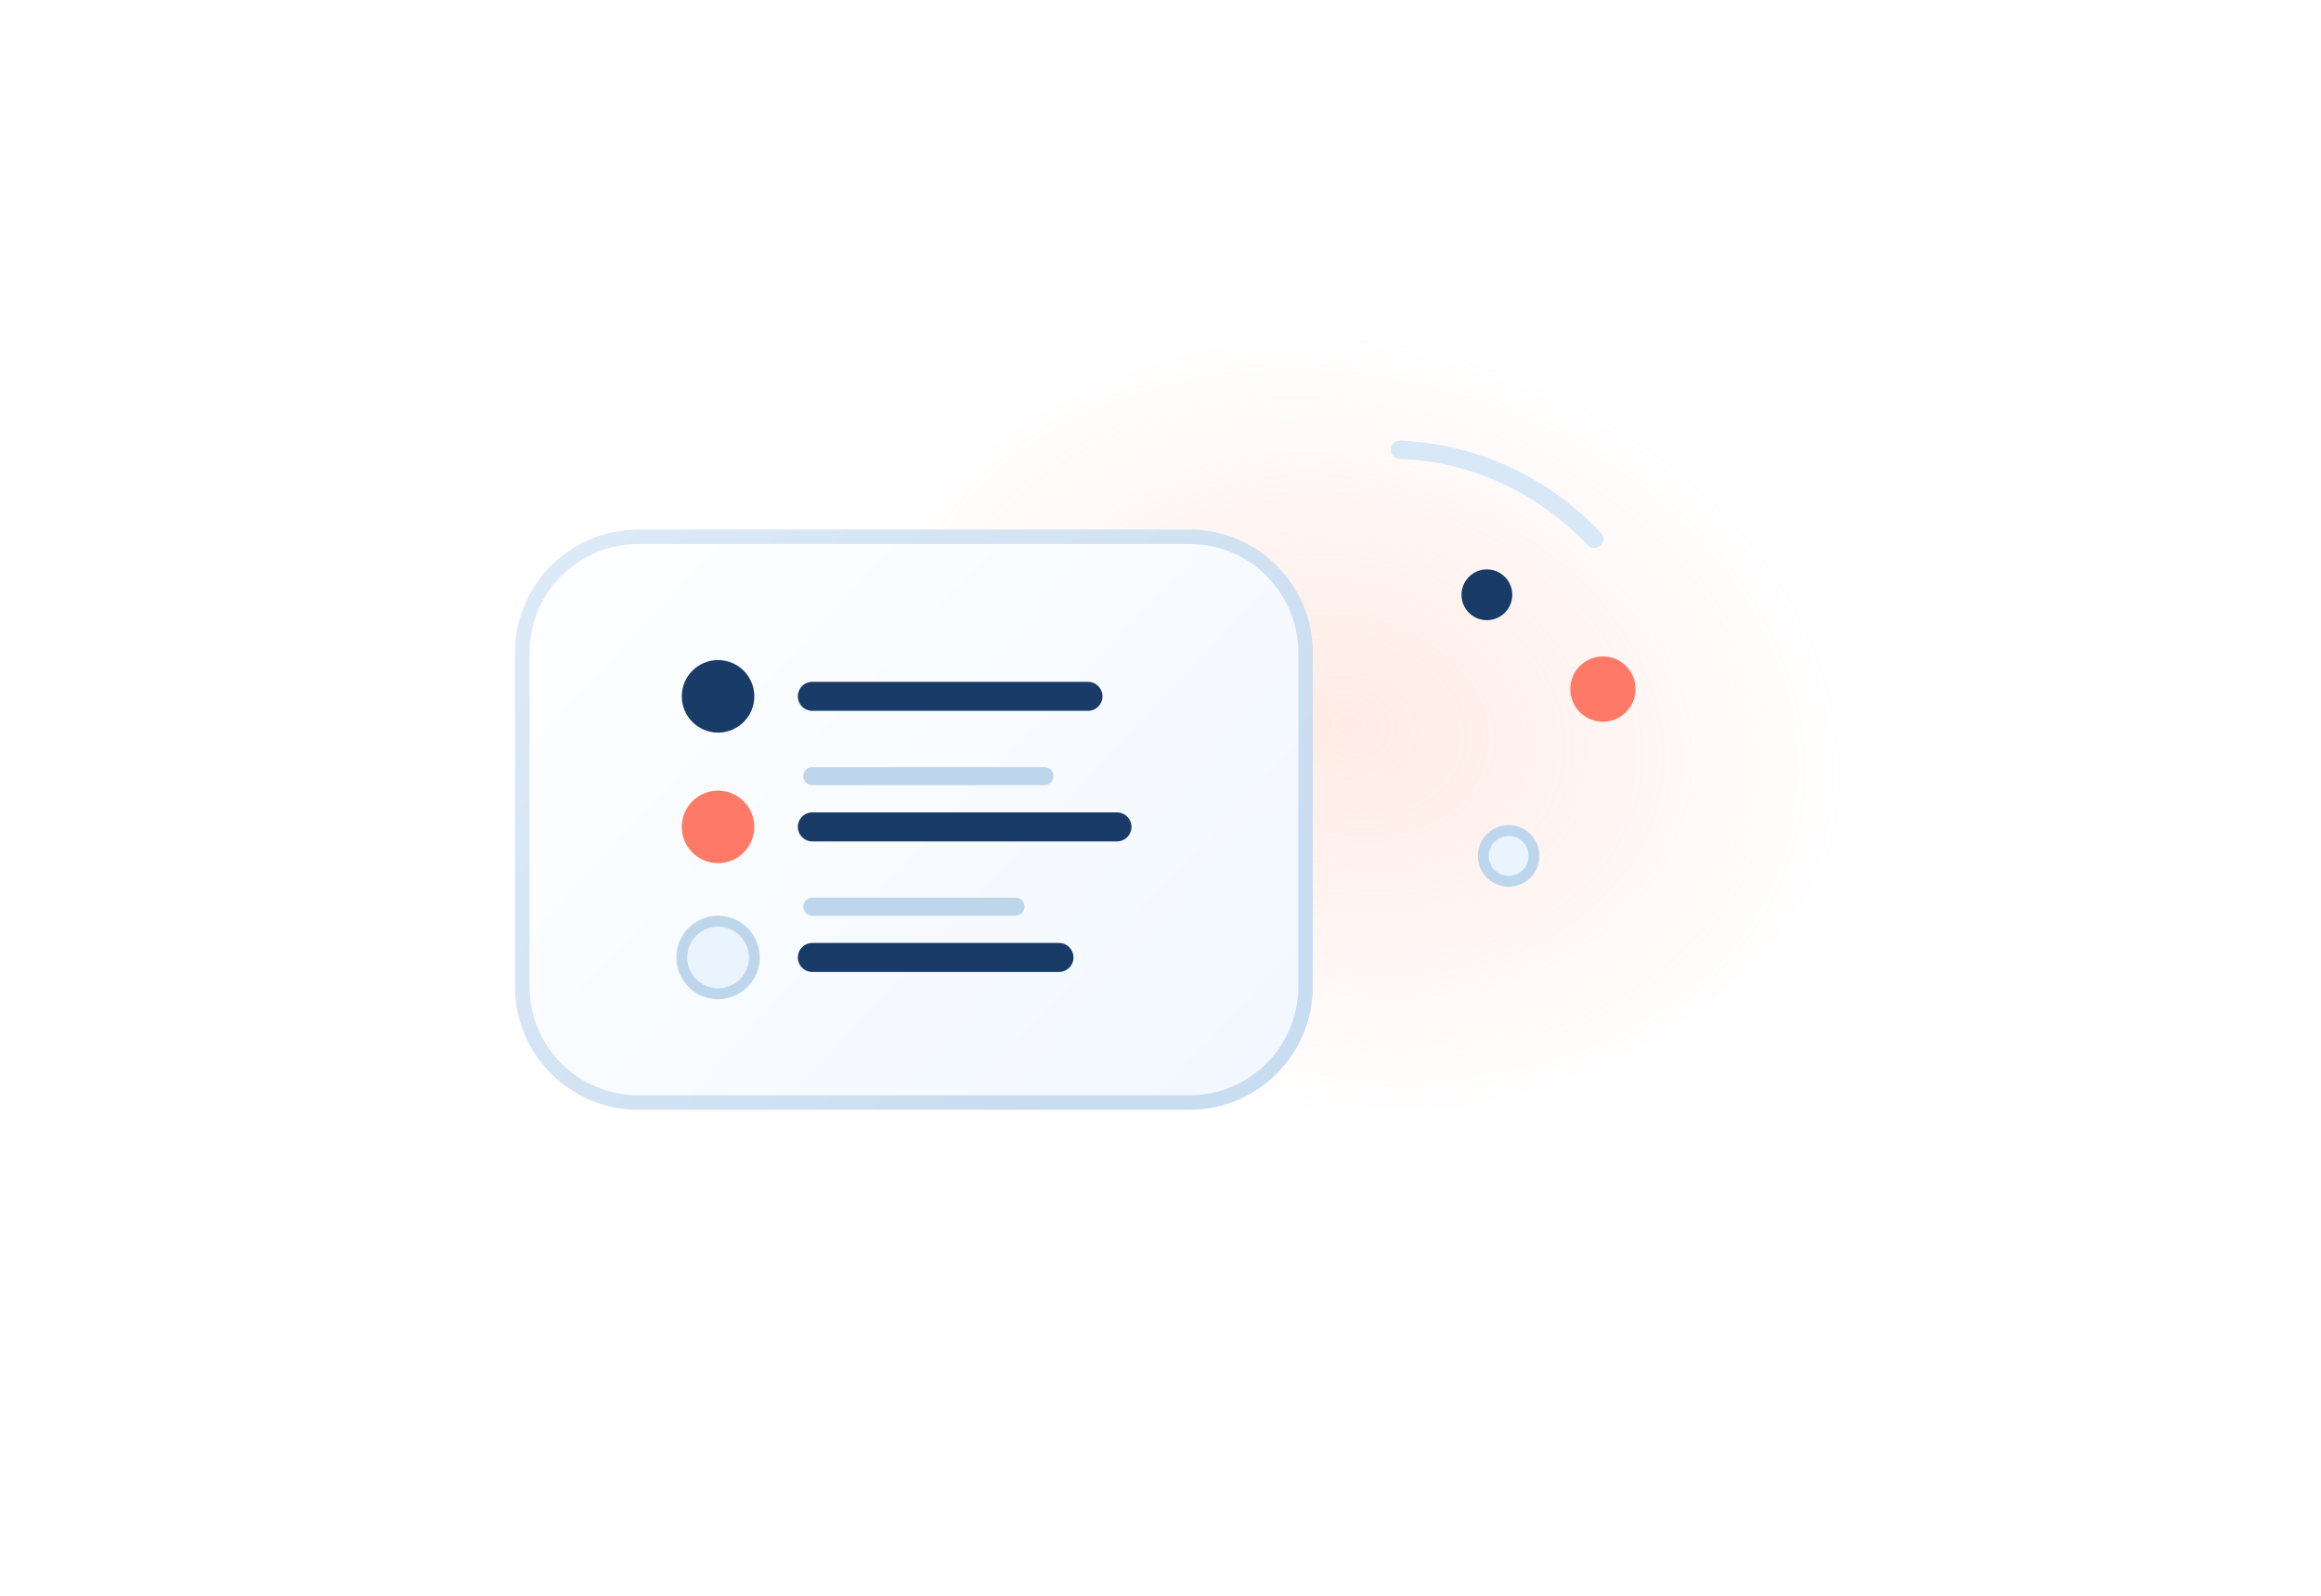
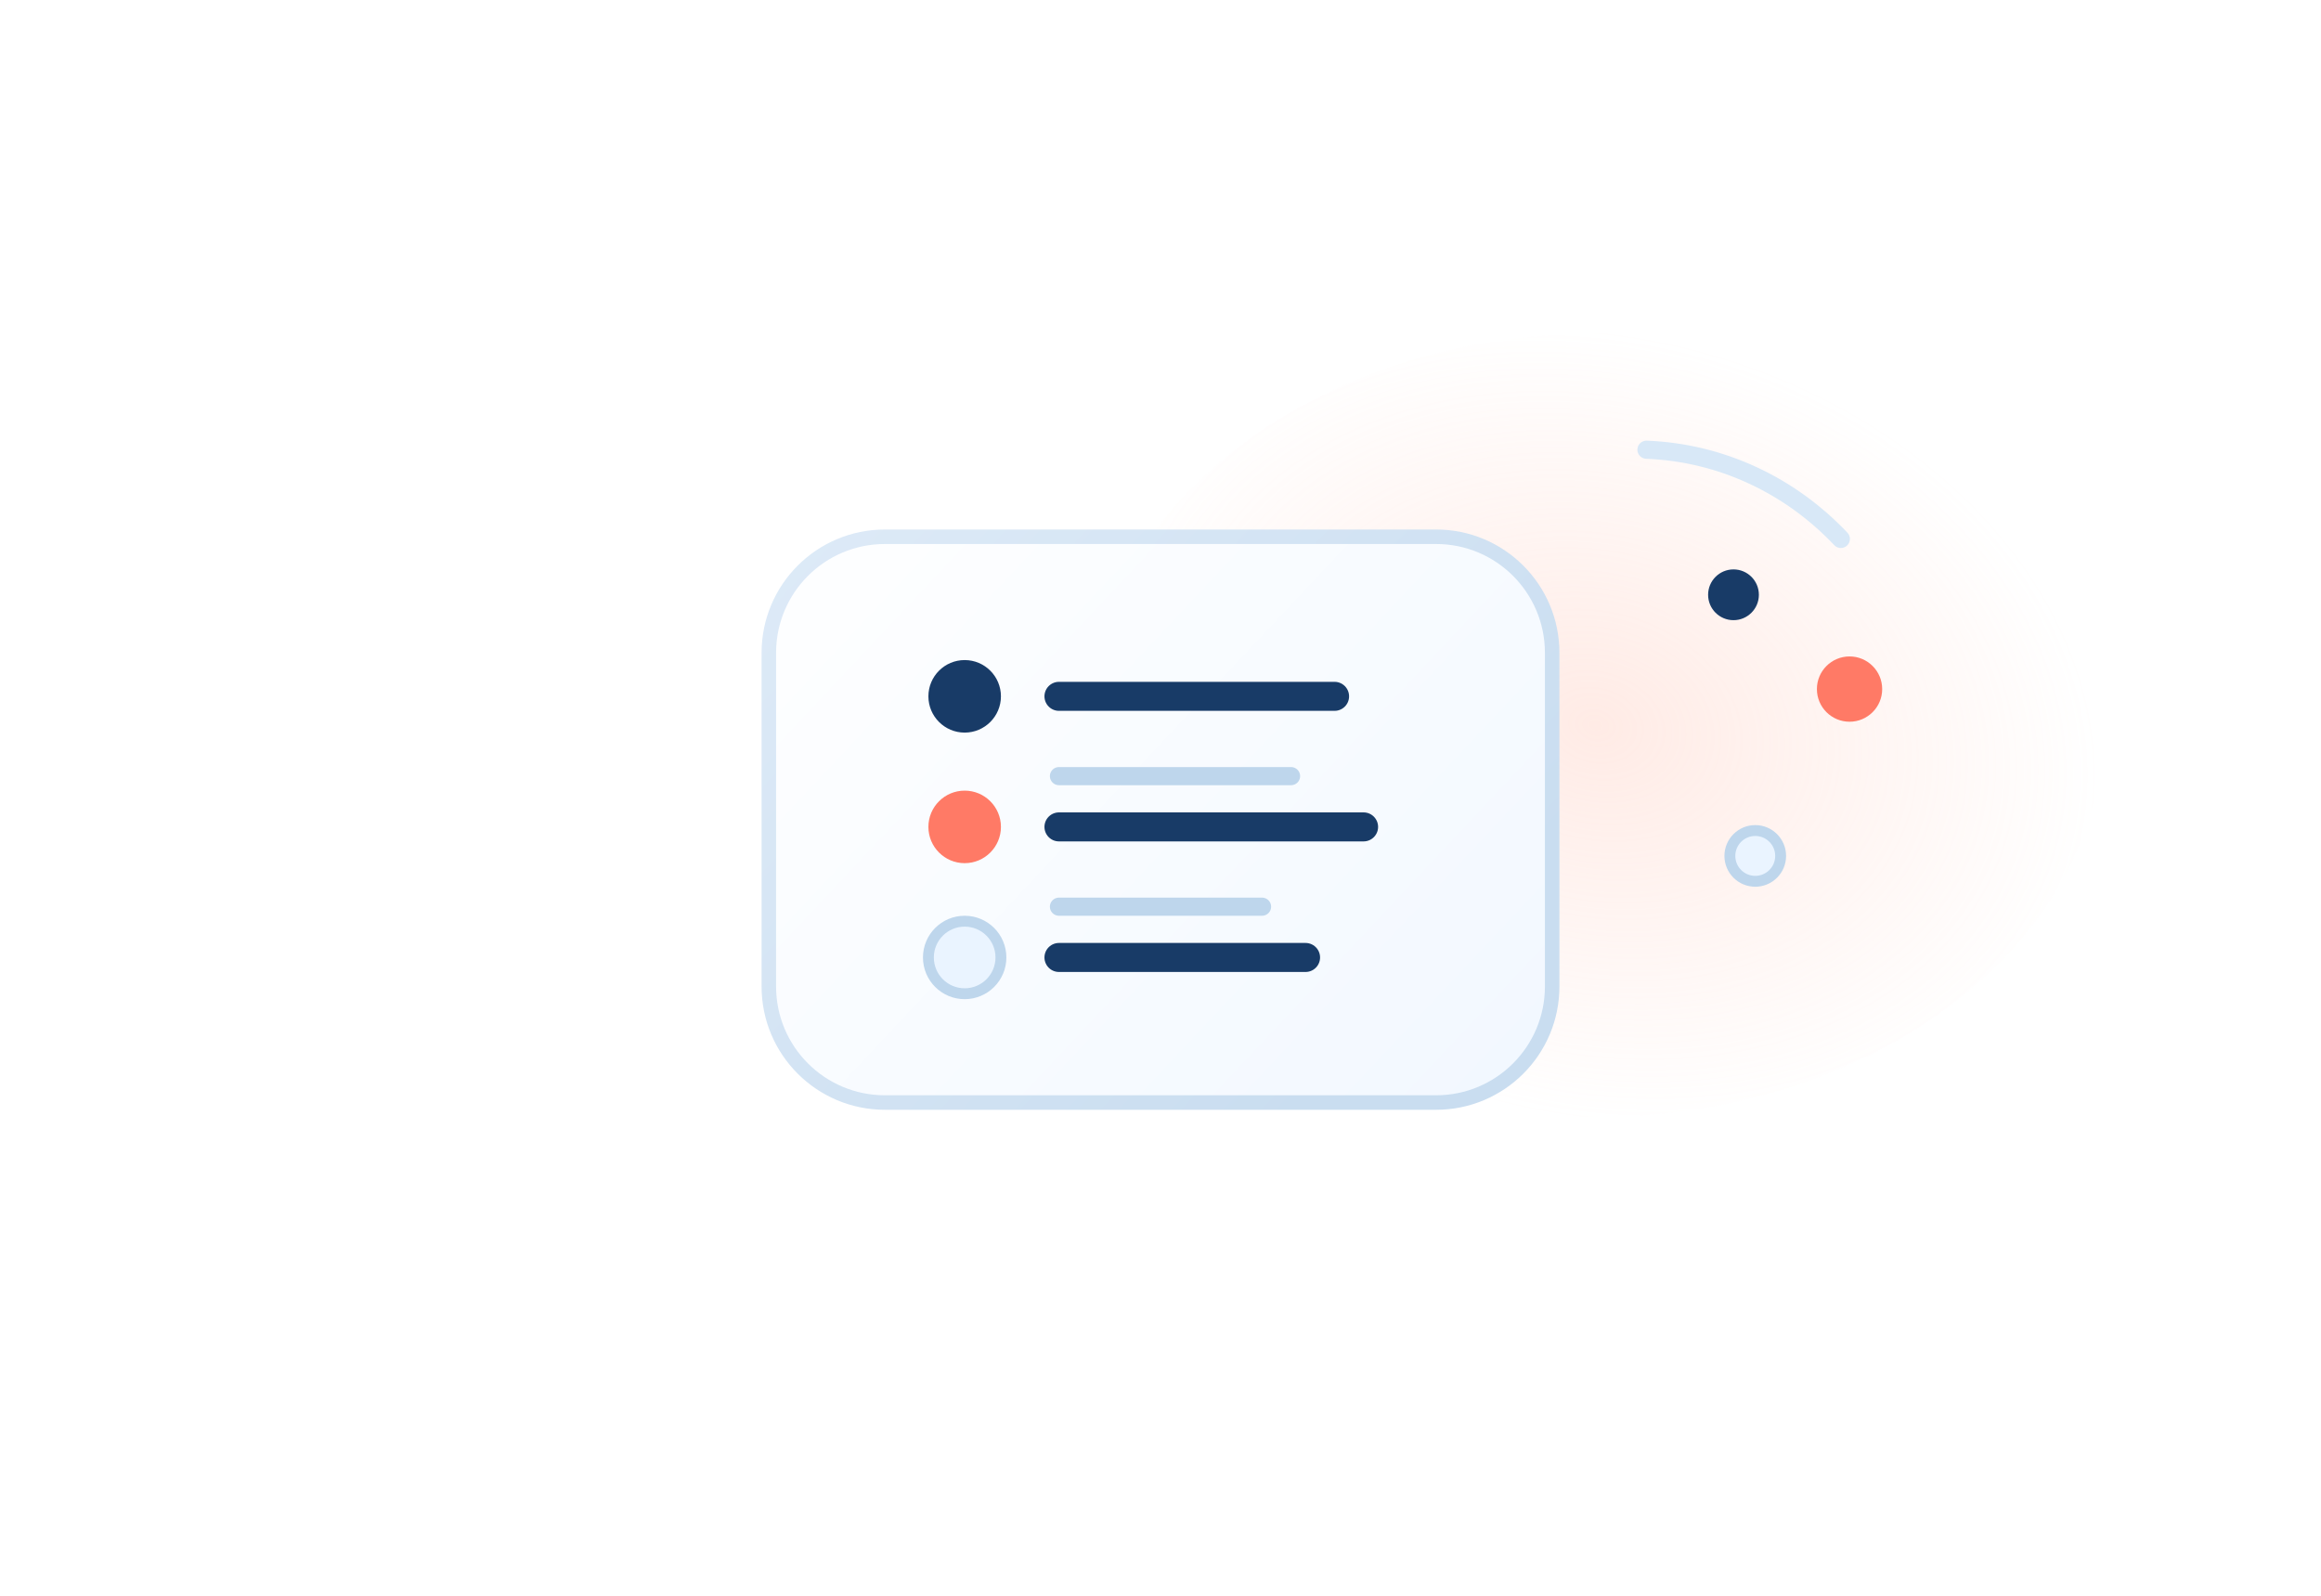
- <svg xmlns="http://www.w3.org/2000/svg" width="320" height="220" viewBox="0 0 320 220" fill="none">
+ <svg xmlns="http://www.w3.org/2000/svg" width="320" height="220" viewBox="-34 0 320 220" fill="none">
  <defs>
    <linearGradient id="cardFill" x1="70" y1="64" x2="168" y2="156" gradientUnits="userSpaceOnUse">
      <stop offset="0" stop-color="#FFFFFF" />
      <stop offset="1" stop-color="#F2F8FF" />
    </linearGradient>
    <linearGradient id="cardStroke" x1="78" y1="72" x2="154" y2="144" gradientUnits="userSpaceOnUse">
      <stop offset="0" stop-color="#DDEAF7" />
      <stop offset="1" stop-color="#C9DDF0" />
    </linearGradient>
    <radialGradient id="signalGlow" cx="0" cy="0" r="1" gradientUnits="userSpaceOnUse" gradientTransform="translate(186 100) rotate(14) scale(70 54)">
      <stop offset="0" stop-color="#FFB7A3" stop-opacity="0.28" />
      <stop offset="1" stop-color="#FFB7A3" stop-opacity="0" />
    </radialGradient>
  </defs>
  <ellipse cx="186" cy="100" rx="70" ry="54" fill="url(#signalGlow)" />
  <rect x="72" y="74" width="108" height="78" rx="16" fill="url(#cardFill)" />
  <rect x="72" y="74" width="108" height="78" rx="16" stroke="url(#cardStroke)" stroke-width="2" />
  <circle cx="99" cy="96" r="5" fill="#183B67" />
  <path d="M112 96H150" stroke="#183B67" stroke-width="4" stroke-linecap="round" />
  <path d="M112 107H144" stroke="#BED6EC" stroke-width="2.5" stroke-linecap="round" />
  <circle cx="99" cy="114" r="5" fill="#FF7A66" />
  <path d="M112 114H154" stroke="#183B67" stroke-width="4" stroke-linecap="round" />
  <path d="M112 125H140" stroke="#BED6EC" stroke-width="2.5" stroke-linecap="round" />
  <circle cx="99" cy="132" r="5" fill="#EAF4FF" stroke="#BED6EC" stroke-width="1.5" />
  <path d="M112 132H146" stroke="#183B67" stroke-width="4" stroke-linecap="round" />
  <circle cx="205" cy="82" r="3.5" fill="#183B67" />
  <circle cx="221" cy="95" r="4.5" fill="#FF7A66" />
  <circle cx="208" cy="118" r="3.5" fill="#EAF4FF" stroke="#BED6EC" stroke-width="1.5" />
  <path d="M193 62C203.3 62.4 212.8 66.9 219.8 74.3" stroke="#D8E8F7" stroke-width="2.5" stroke-linecap="round" />
</svg>
